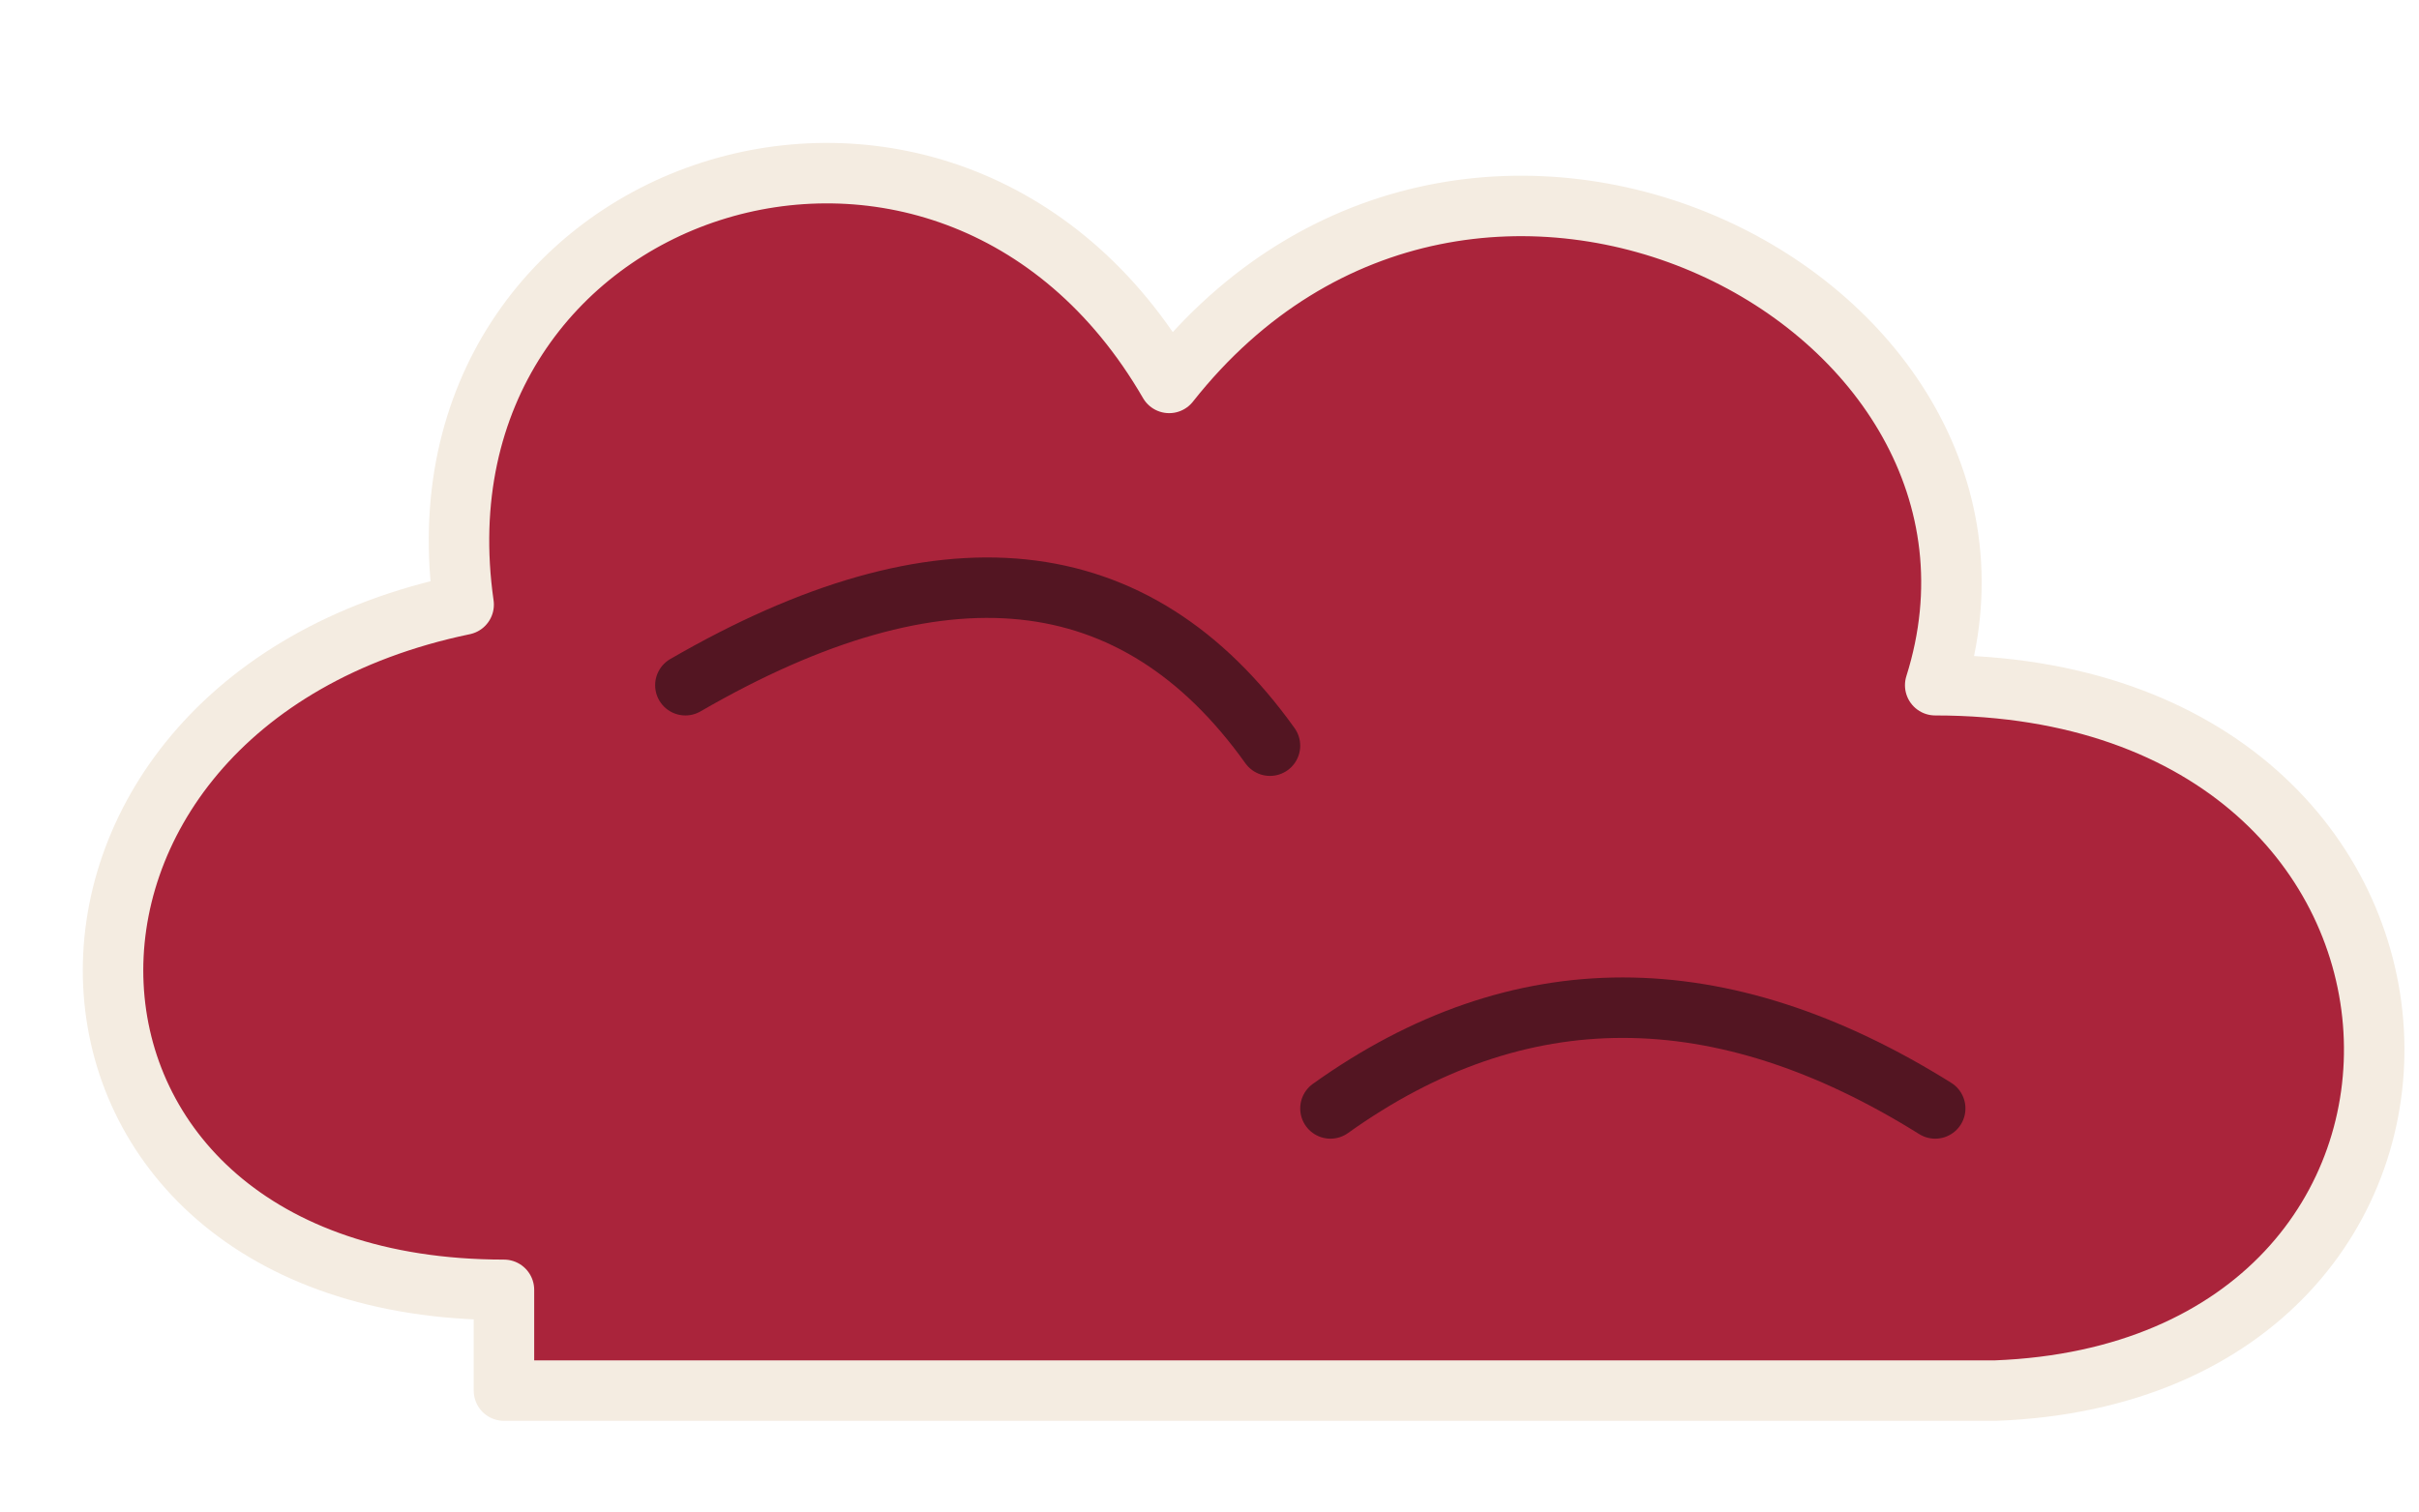
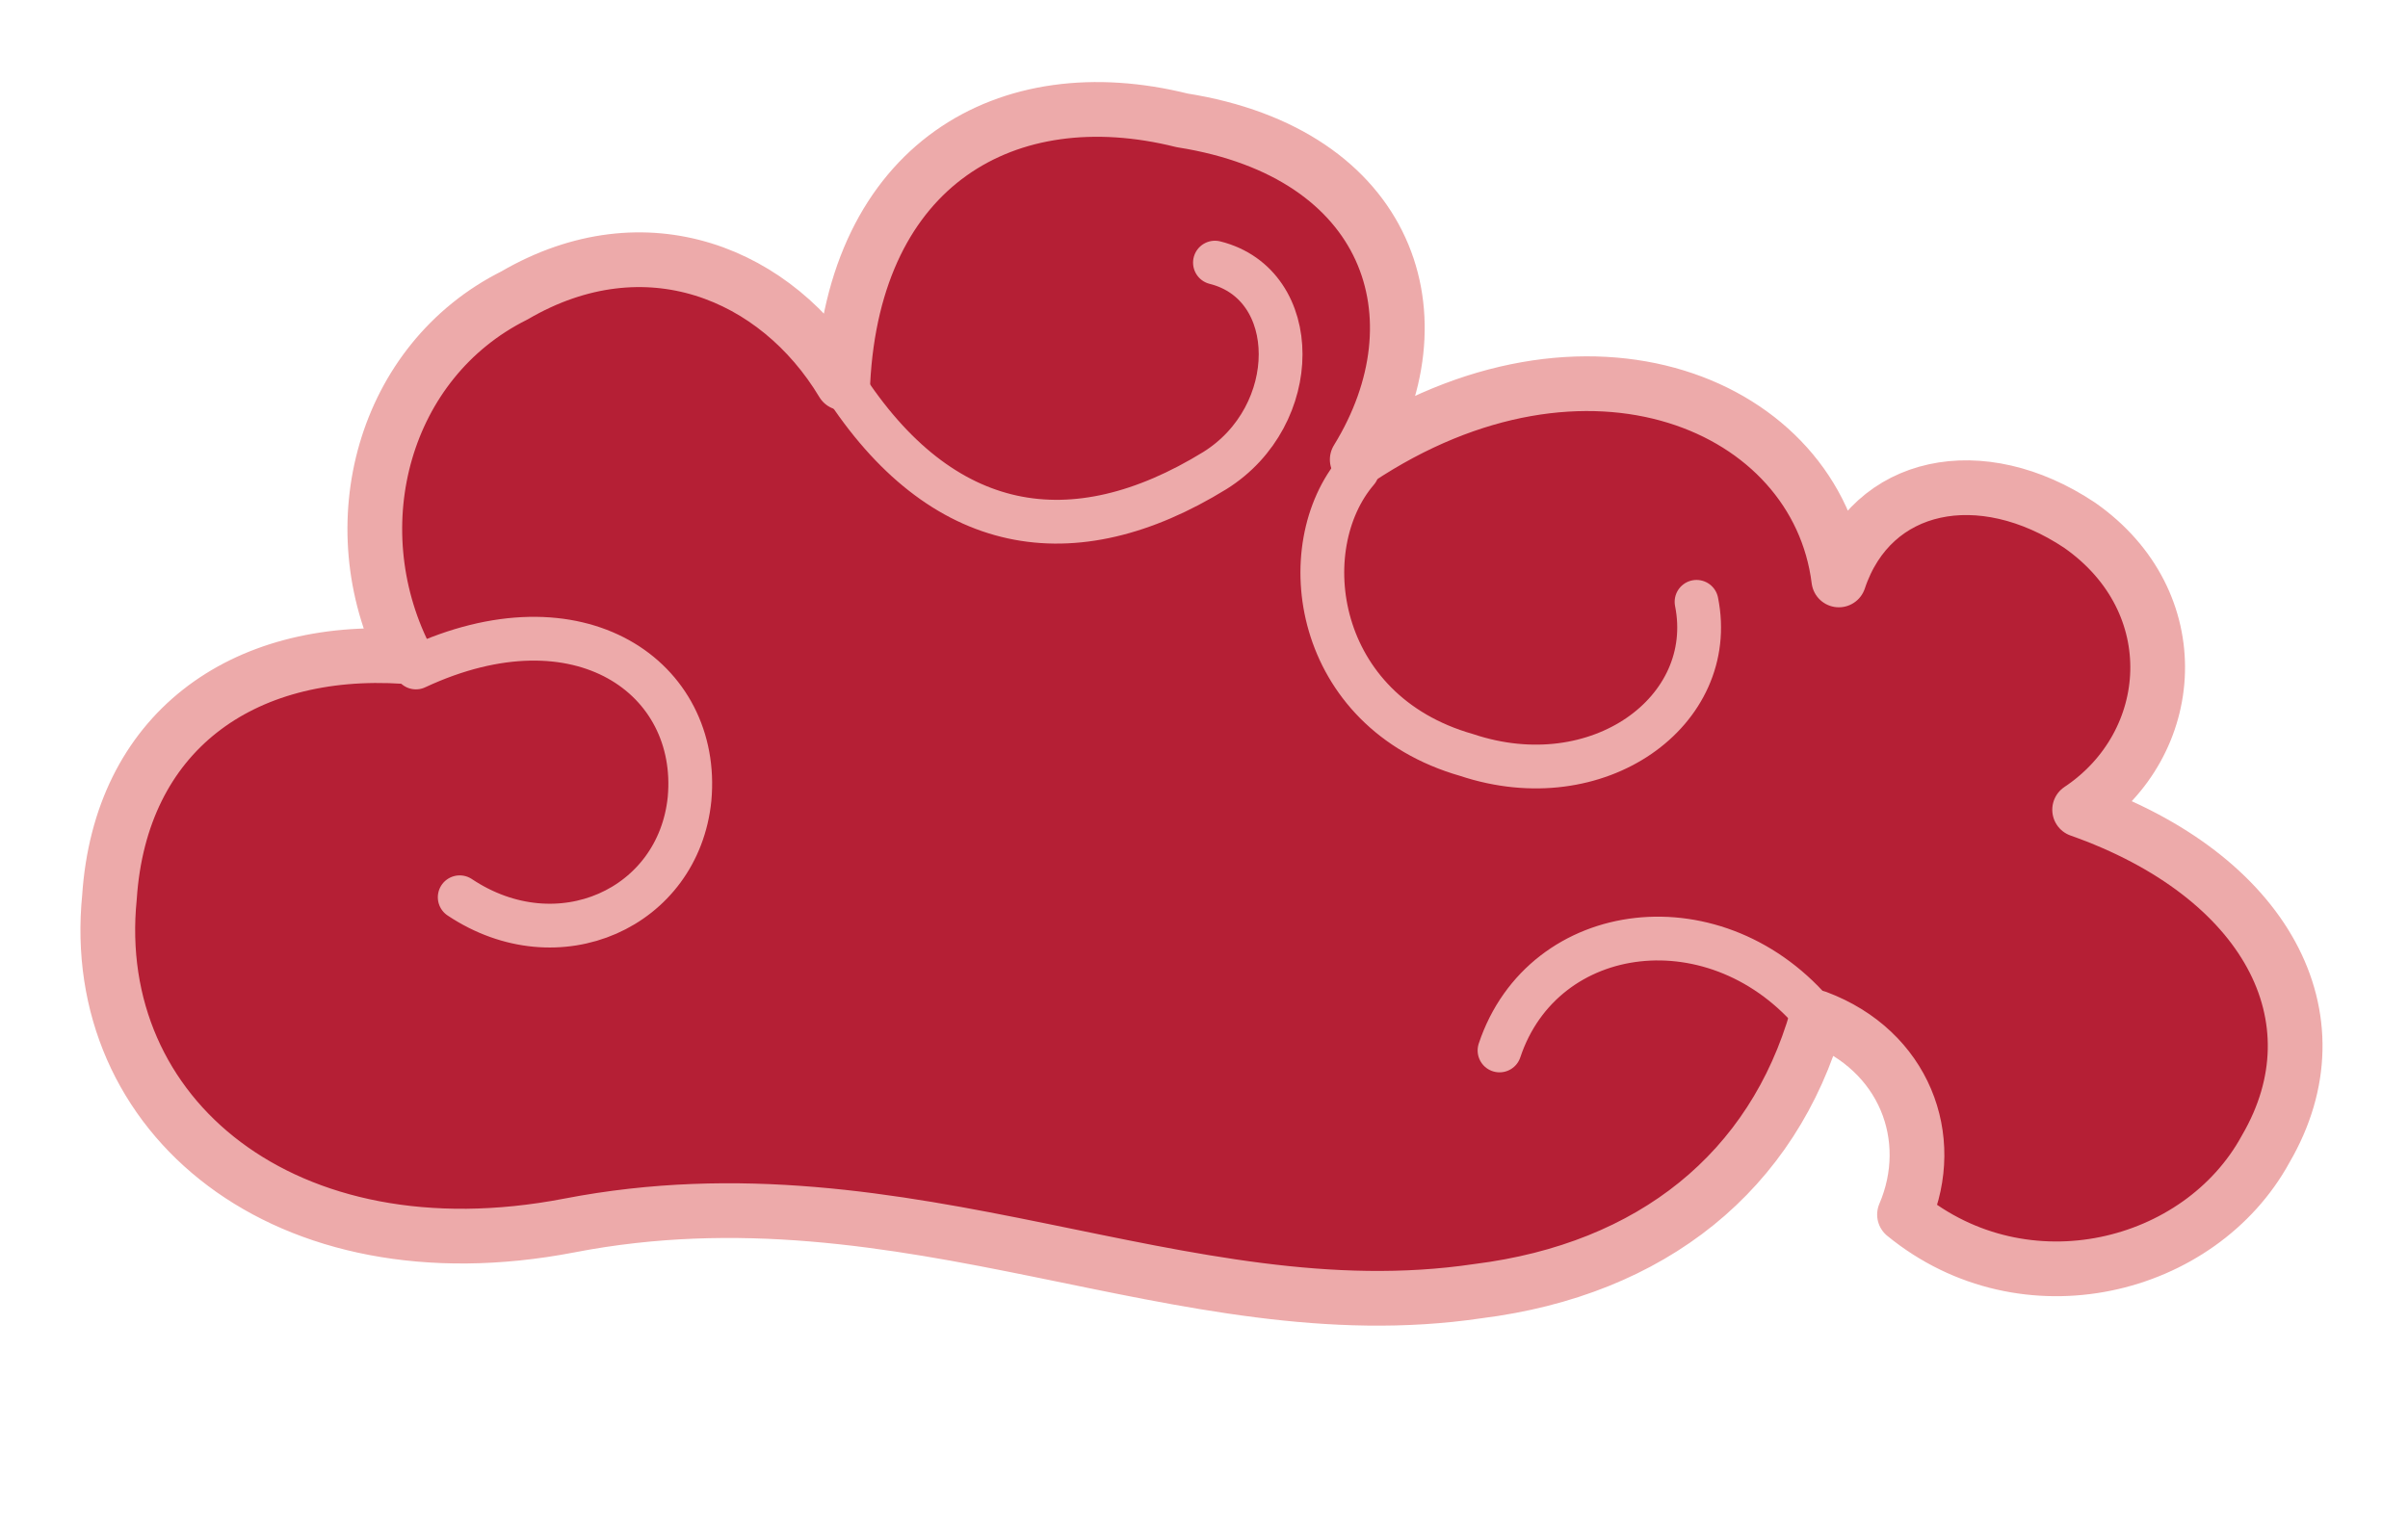
- <svg xmlns="http://www.w3.org/2000/svg" viewBox="0 0 120 75">
-   <path d="M25 64C0 64-1 35 23 30C20 9 47 0 58 19C73 0 102 15 96 34C124 34 125 68 99 69H25Z" fill="#aa243b" stroke="#f4ece1" stroke-width="3" stroke-linejoin="round" />
-   <path d="M34 34Q53 23 63 37M66 55Q80 45 96 55" fill="none" stroke="#531522" stroke-width="3" stroke-linecap="round" />
+ <svg xmlns="http://www.w3.org/2000/svg" viewBox="0 0 220 140">
+   <path d="M52 112C26 117 8 102 10 82C11 67 22 59 37 60C31 48 35 33 47 27C59 20 71 25 77 35C78 15 92 7 108 11C127 14 132 29 124 42C145 28 166 37 168 53C171 44 181 42 190 48C200 55 199 68 190 74C207 80 214 93 207 105C201 116 185 120 174 111C177 104 174 96 166 93C162 107 151 116 135 118C108 122 83 106 52 112Z" fill="#b51f35" stroke="#edaaaa" stroke-width="5" stroke-linejoin="round" />
+   <path d="M38 61C53 54 64 62 63 73C62 83 51 88 42 82M77 35C86 49 98 51 111 43C119 38 119 26 111 24M124 43C118 50 120 65 134 69C146 73 157 65 155 55M166 93C157 82 141 84 137 96" fill="none" stroke="#edaaaa" stroke-width="4" stroke-linecap="round" />
</svg>
